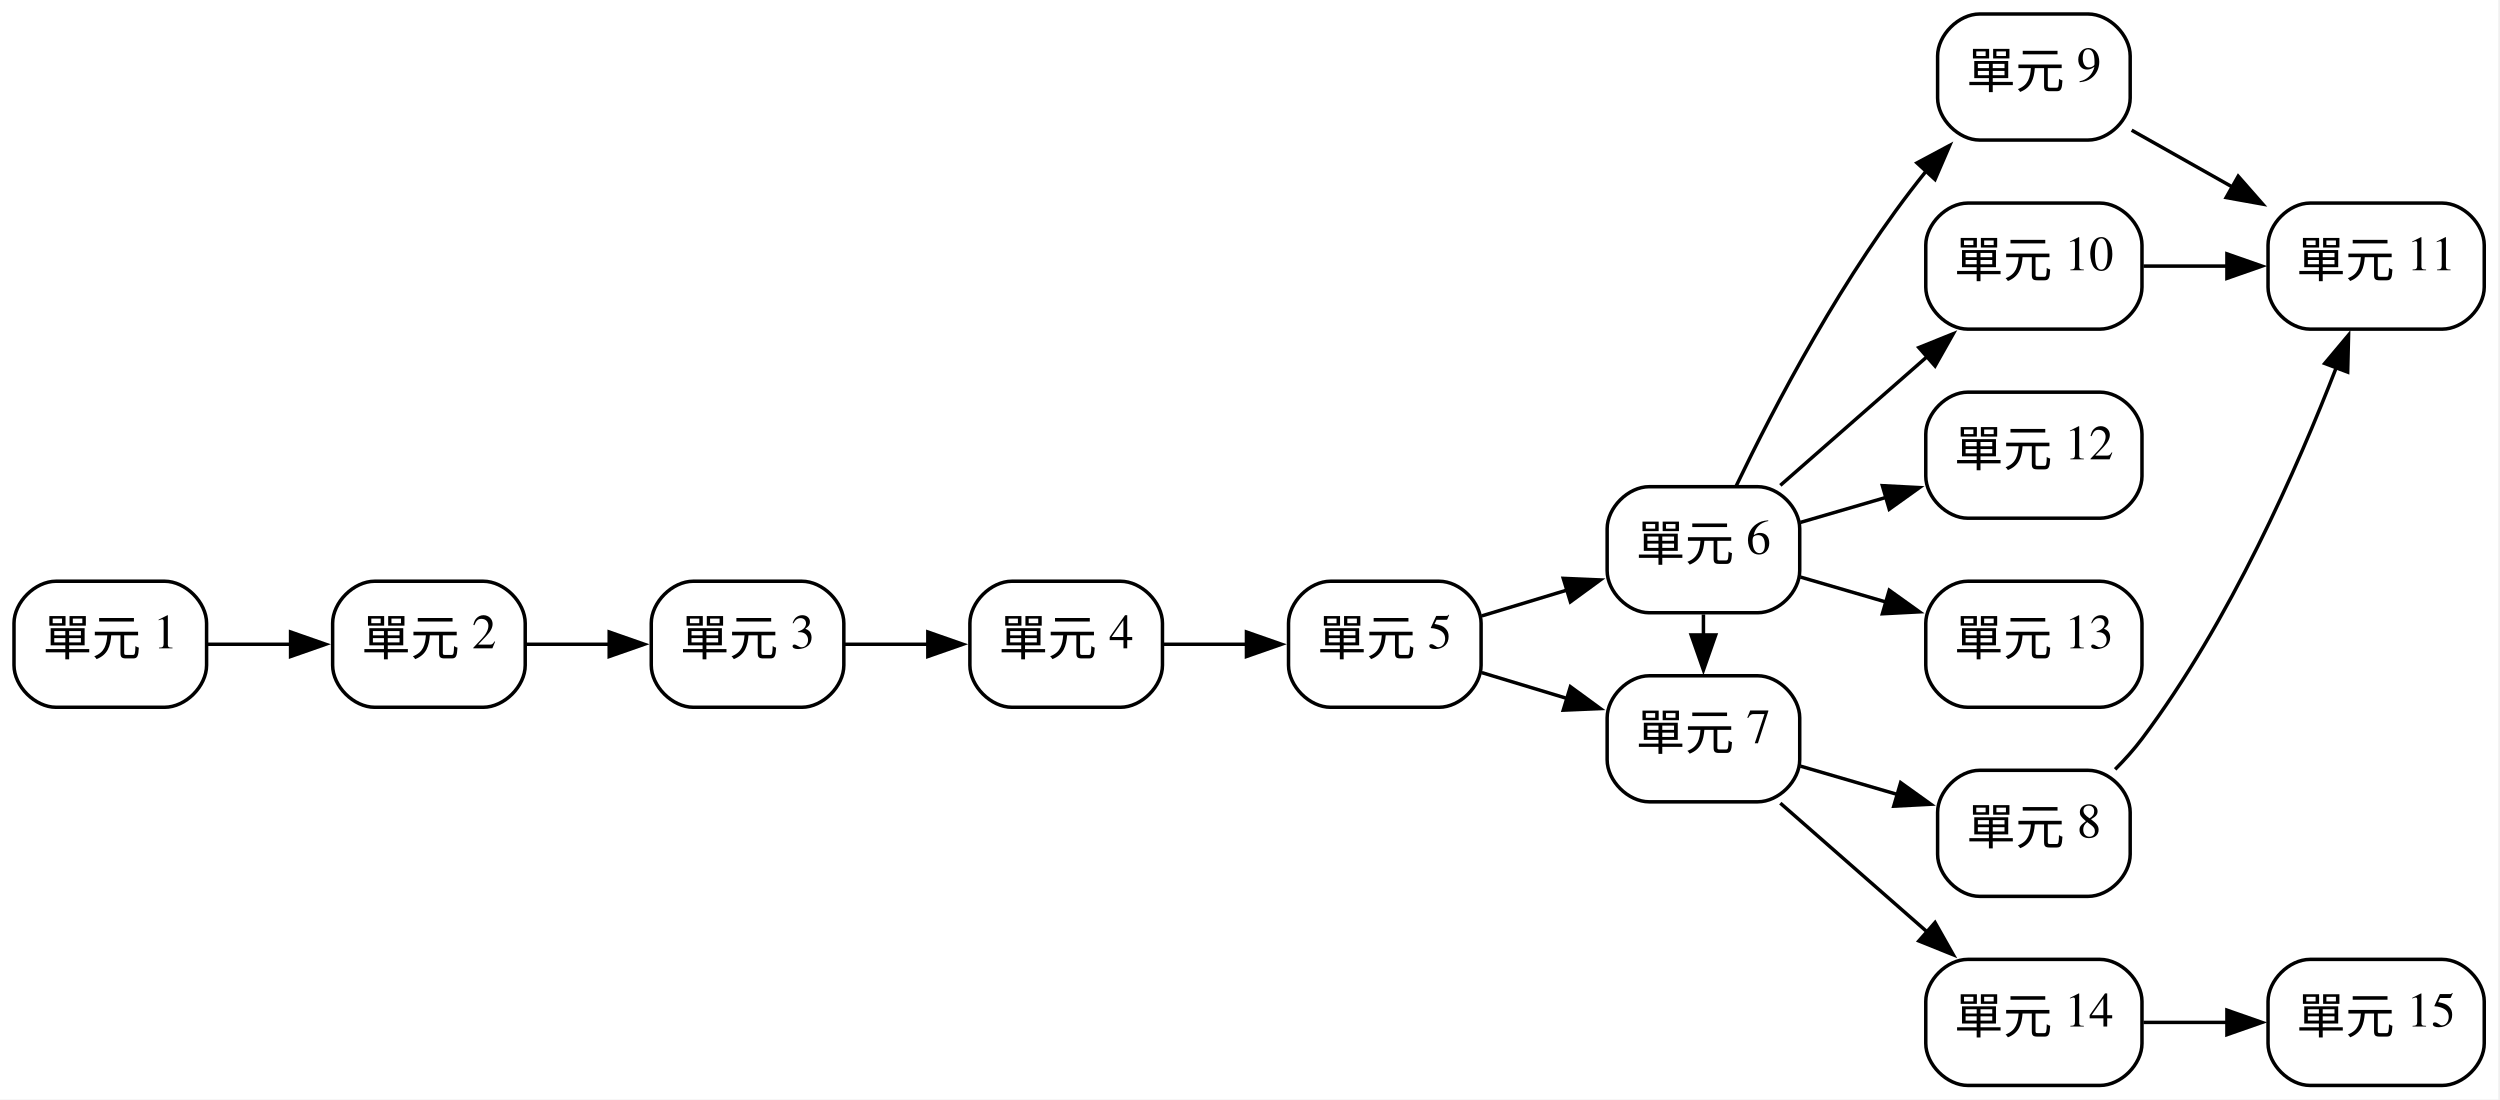
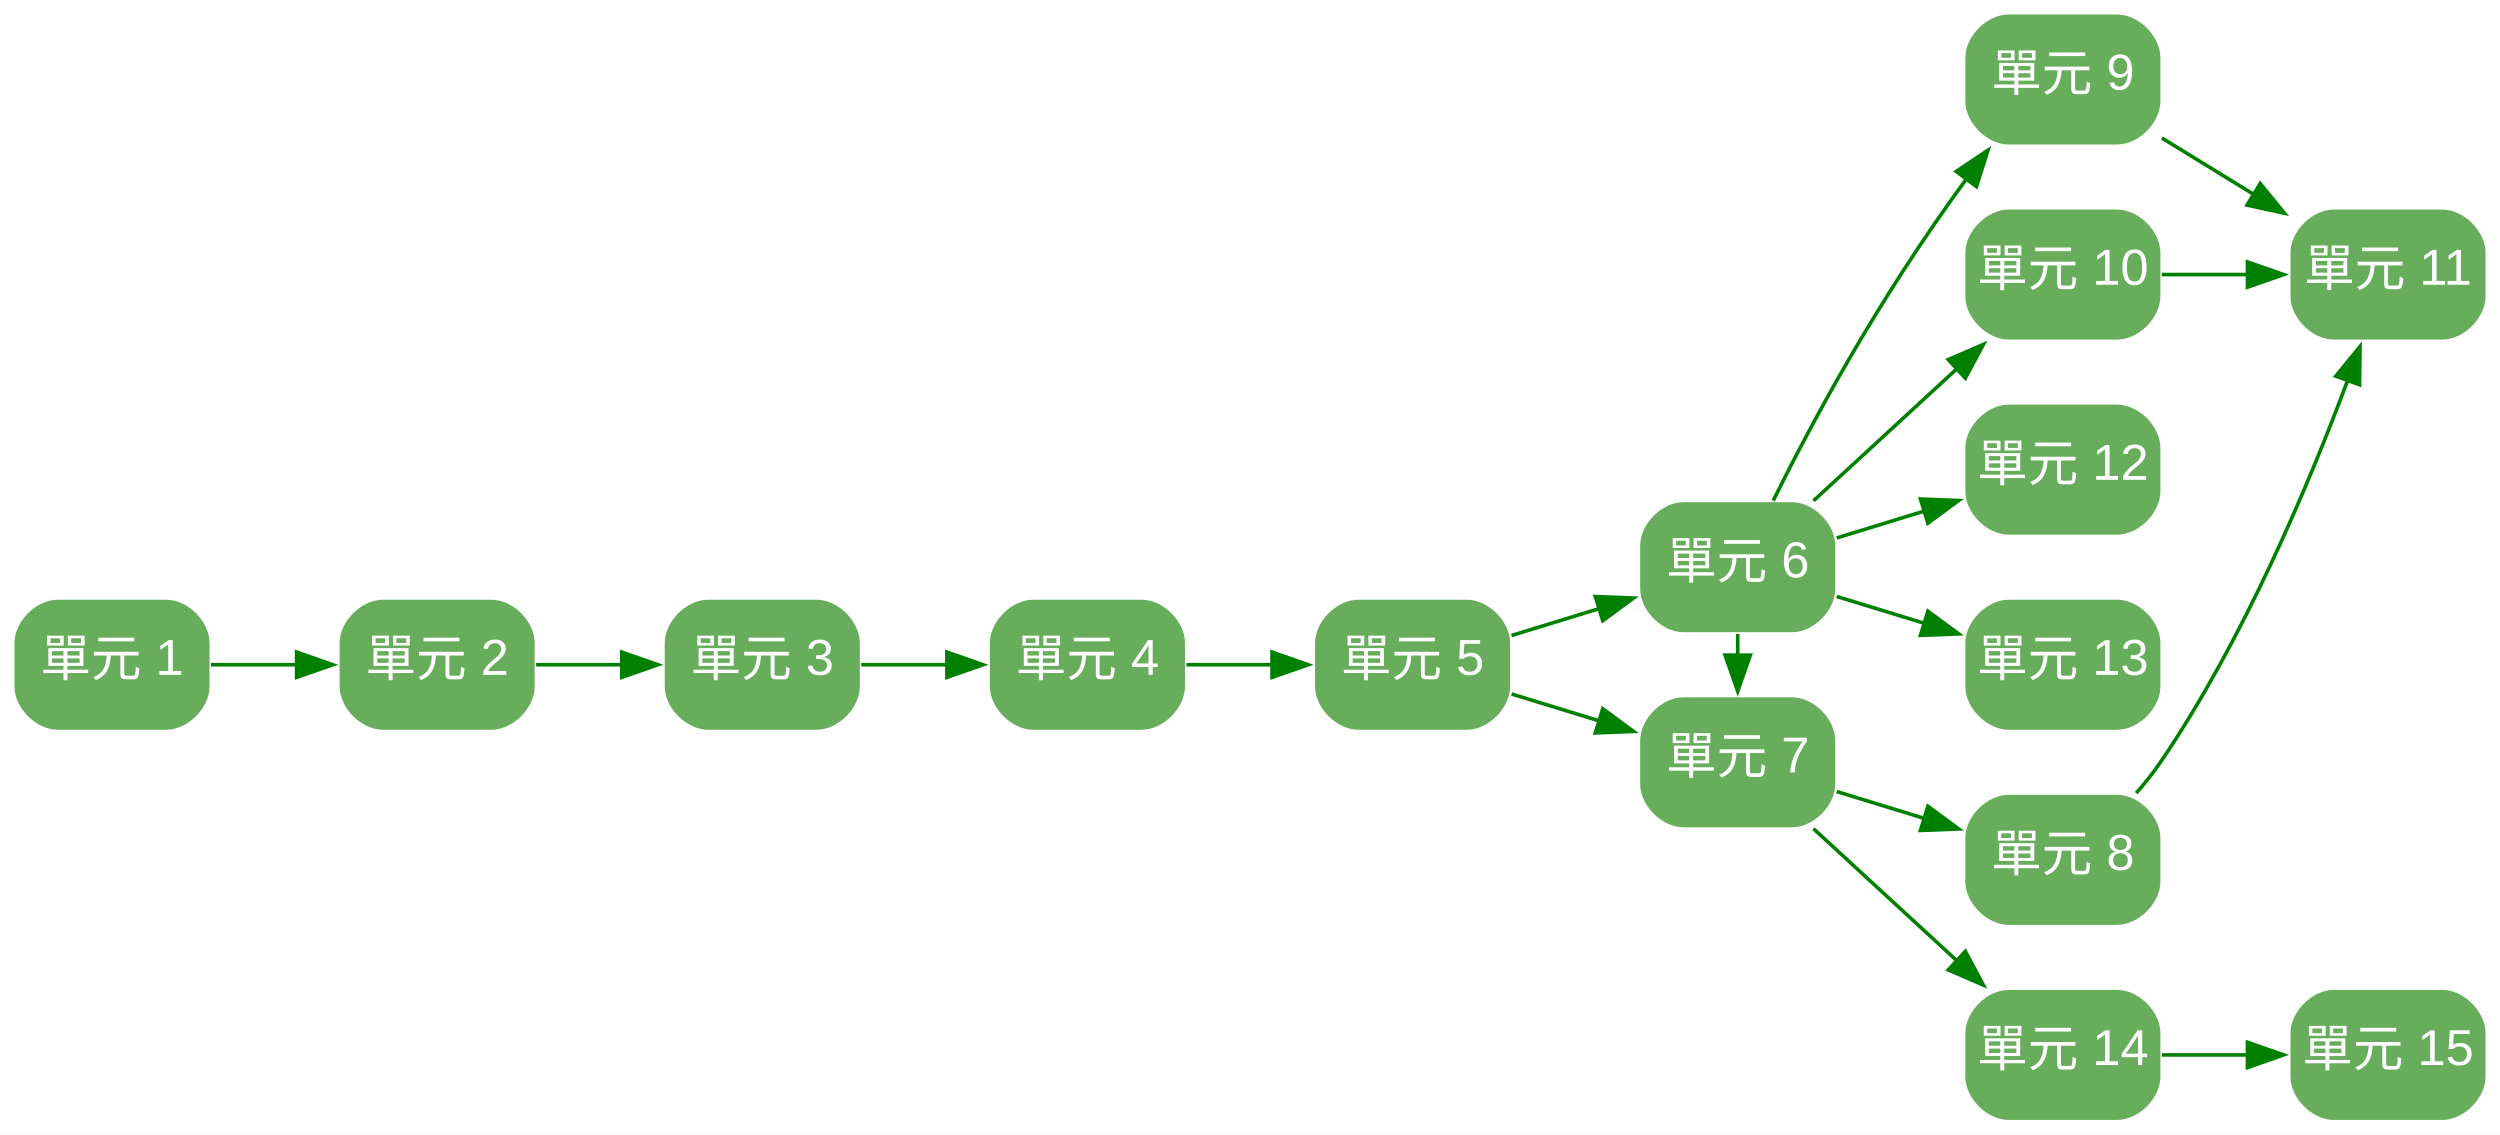
- <svg xmlns="http://www.w3.org/2000/svg" width="714pt" height="314pt" viewBox="0.00 0.00 714.00 314.00">
+ <svg xmlns="http://www.w3.org/2000/svg" width="692pt" height="314pt" viewBox="0.00 0.00 692.00 314.00">
  <g id="graph0" class="graph" transform="scale(1 1) rotate(0) translate(4 310)">
-     <polygon fill="white" stroke="none" points="-4,4 -4,-310 709.5,-310 709.5,4 -4,4" />
+     <polygon fill="white" stroke="none" points="-4,4 -4,-310 688,-310 688,4 -4,4" />
    <g id="node1" class="node">
-       <path fill="none" stroke="black" d="M43,-144C43,-144 12,-144 12,-144 6,-144 0,-138 0,-132 0,-132 0,-120 0,-120 0,-114 6,-108 12,-108 12,-108 43,-108 43,-108 49,-108 55,-114 55,-120 55,-120 55,-132 55,-132 55,-138 49,-144 43,-144" />
-       <text xml:space="preserve" text-anchor="middle" x="27.5" y="-122.83" font-family="Times,serif" font-size="14.00">單元 1</text>
+       <path fill="#67ad5c" stroke="none" d="M42,-144C42,-144 12,-144 12,-144 6,-144 0,-138 0,-132 0,-132 0,-120 0,-120 0,-114 6,-108 12,-108 12,-108 42,-108 42,-108 48,-108 54,-114 54,-120 54,-120 54,-132 54,-132 54,-138 48,-144 42,-144" />
+       <text xml:space="preserve" text-anchor="middle" x="27" y="-122.83" font-family="Arial" font-size="14.00" fill="white">單元 1</text>
    </g>
    <g id="node2" class="node">
-       <path fill="none" stroke="black" d="M134,-144C134,-144 103,-144 103,-144 97,-144 91,-138 91,-132 91,-132 91,-120 91,-120 91,-114 97,-108 103,-108 103,-108 134,-108 134,-108 140,-108 146,-114 146,-120 146,-120 146,-132 146,-132 146,-138 140,-144 134,-144" />
-       <text xml:space="preserve" text-anchor="middle" x="118.5" y="-122.83" font-family="Times,serif" font-size="14.00">單元 2</text>
+       <path fill="#67ad5c" stroke="none" d="M132,-144C132,-144 102,-144 102,-144 96,-144 90,-138 90,-132 90,-132 90,-120 90,-120 90,-114 96,-108 102,-108 102,-108 132,-108 132,-108 138,-108 144,-114 144,-120 144,-120 144,-132 144,-132 144,-138 138,-144 132,-144" />
+       <text xml:space="preserve" text-anchor="middle" x="117" y="-122.83" font-family="Arial" font-size="14.00" fill="white">單元 2</text>
    </g>
    <g id="edge1" class="edge">
-       <path fill="none" stroke="black" d="M55.2,-126C62.7,-126 71.01,-126 79.05,-126" />
-       <polygon fill="black" stroke="black" points="78.99,-129.5 88.99,-126 78.99,-122.5 78.99,-129.5" />
+       <path fill="none" stroke="green" d="M54.4,-126C61.89,-126 70.18,-126 78.2,-126" />
+       <polygon fill="green" stroke="green" points="78.1,-129.5 88.1,-126 78.1,-122.5 78.1,-129.5" />
    </g>
    <g id="node3" class="node">
-       <path fill="none" stroke="black" d="M225,-144C225,-144 194,-144 194,-144 188,-144 182,-138 182,-132 182,-132 182,-120 182,-120 182,-114 188,-108 194,-108 194,-108 225,-108 225,-108 231,-108 237,-114 237,-120 237,-120 237,-132 237,-132 237,-138 231,-144 225,-144" />
-       <text xml:space="preserve" text-anchor="middle" x="209.5" y="-122.83" font-family="Times,serif" font-size="14.00">單元 3</text>
+       <path fill="#67ad5c" stroke="none" d="M222,-144C222,-144 192,-144 192,-144 186,-144 180,-138 180,-132 180,-132 180,-120 180,-120 180,-114 186,-108 192,-108 192,-108 222,-108 222,-108 228,-108 234,-114 234,-120 234,-120 234,-132 234,-132 234,-138 228,-144 222,-144" />
+       <text xml:space="preserve" text-anchor="middle" x="207" y="-122.83" font-family="Arial" font-size="14.00" fill="white">單元 3</text>
    </g>
    <g id="edge2" class="edge">
-       <path fill="none" stroke="black" d="M146.2,-126C153.7,-126 162.01,-126 170.05,-126" />
-       <polygon fill="black" stroke="black" points="169.99,-129.5 179.99,-126 169.99,-122.5 169.99,-129.5" />
+       <path fill="none" stroke="green" d="M144.4,-126C151.89,-126 160.18,-126 168.2,-126" />
+       <polygon fill="green" stroke="green" points="168.1,-129.5 178.1,-126 168.1,-122.5 168.1,-129.5" />
    </g>
    <g id="node4" class="node">
-       <path fill="none" stroke="black" d="M316,-144C316,-144 285,-144 285,-144 279,-144 273,-138 273,-132 273,-132 273,-120 273,-120 273,-114 279,-108 285,-108 285,-108 316,-108 316,-108 322,-108 328,-114 328,-120 328,-120 328,-132 328,-132 328,-138 322,-144 316,-144" />
-       <text xml:space="preserve" text-anchor="middle" x="300.5" y="-122.83" font-family="Times,serif" font-size="14.00">單元 4</text>
+       <path fill="#67ad5c" stroke="none" d="M312,-144C312,-144 282,-144 282,-144 276,-144 270,-138 270,-132 270,-132 270,-120 270,-120 270,-114 276,-108 282,-108 282,-108 312,-108 312,-108 318,-108 324,-114 324,-120 324,-120 324,-132 324,-132 324,-138 318,-144 312,-144" />
+       <text xml:space="preserve" text-anchor="middle" x="297" y="-122.83" font-family="Arial" font-size="14.00" fill="white">單元 4</text>
    </g>
    <g id="edge3" class="edge">
-       <path fill="none" stroke="black" d="M237.2,-126C244.7,-126 253.01,-126 261.05,-126" />
-       <polygon fill="black" stroke="black" points="260.99,-129.5 270.99,-126 260.99,-122.5 260.99,-129.5" />
+       <path fill="none" stroke="green" d="M234.4,-126C241.89,-126 250.18,-126 258.2,-126" />
+       <polygon fill="green" stroke="green" points="258.1,-129.5 268.1,-126 258.1,-122.5 258.1,-129.5" />
    </g>
    <g id="node5" class="node">
-       <path fill="none" stroke="black" d="M407,-144C407,-144 376,-144 376,-144 370,-144 364,-138 364,-132 364,-132 364,-120 364,-120 364,-114 370,-108 376,-108 376,-108 407,-108 407,-108 413,-108 419,-114 419,-120 419,-120 419,-132 419,-132 419,-138 413,-144 407,-144" />
-       <text xml:space="preserve" text-anchor="middle" x="391.5" y="-122.83" font-family="Times,serif" font-size="14.00">單元 5</text>
+       <path fill="#67ad5c" stroke="none" d="M402,-144C402,-144 372,-144 372,-144 366,-144 360,-138 360,-132 360,-132 360,-120 360,-120 360,-114 366,-108 372,-108 372,-108 402,-108 402,-108 408,-108 414,-114 414,-120 414,-120 414,-132 414,-132 414,-138 408,-144 402,-144" />
+       <text xml:space="preserve" text-anchor="middle" x="387" y="-122.83" font-family="Arial" font-size="14.00" fill="white">單元 5</text>
    </g>
    <g id="edge4" class="edge">
-       <path fill="none" stroke="black" d="M328.2,-126C335.7,-126 344.01,-126 352.05,-126" />
-       <polygon fill="black" stroke="black" points="351.99,-129.5 361.99,-126 351.99,-122.5 351.99,-129.5" />
+       <path fill="none" stroke="green" d="M324.4,-126C331.89,-126 340.18,-126 348.2,-126" />
+       <polygon fill="green" stroke="green" points="348.1,-129.5 358.1,-126 348.1,-122.5 348.1,-129.5" />
    </g>
    <g id="node6" class="node">
-       <path fill="none" stroke="black" d="M498,-171C498,-171 467,-171 467,-171 461,-171 455,-165 455,-159 455,-159 455,-147 455,-147 455,-141 461,-135 467,-135 467,-135 498,-135 498,-135 504,-135 510,-141 510,-147 510,-147 510,-159 510,-159 510,-165 504,-171 498,-171" />
-       <text xml:space="preserve" text-anchor="middle" x="482.5" y="-149.82" font-family="Times,serif" font-size="14.00">單元 6</text>
+       <path fill="#67ad5c" stroke="none" d="M492,-171C492,-171 462,-171 462,-171 456,-171 450,-165 450,-159 450,-159 450,-147 450,-147 450,-141 456,-135 462,-135 462,-135 492,-135 492,-135 498,-135 504,-141 504,-147 504,-147 504,-159 504,-159 504,-165 498,-171 492,-171" />
+       <text xml:space="preserve" text-anchor="middle" x="477" y="-149.82" font-family="Arial" font-size="14.00" fill="white">單元 6</text>
    </g>
    <g id="edge5" class="edge">
-       <path fill="none" stroke="black" d="M419.2,-134.1C426.88,-136.43 435.4,-139.01 443.61,-141.5" />
-       <polygon fill="black" stroke="black" points="442.47,-144.82 453.06,-144.37 444.51,-138.12 442.47,-144.82" />
+       <path fill="none" stroke="green" d="M414.4,-134.1C422.06,-136.45 430.57,-139.06 438.76,-141.57" />
+       <polygon fill="green" stroke="green" points="437.58,-144.87 448.17,-144.46 439.64,-138.18 437.58,-144.87" />
    </g>
    <g id="node7" class="node">
-       <path fill="none" stroke="black" d="M498,-117C498,-117 467,-117 467,-117 461,-117 455,-111 455,-105 455,-105 455,-93 455,-93 455,-87 461,-81 467,-81 467,-81 498,-81 498,-81 504,-81 510,-87 510,-93 510,-93 510,-105 510,-105 510,-111 504,-117 498,-117" />
-       <text xml:space="preserve" text-anchor="middle" x="482.5" y="-95.83" font-family="Times,serif" font-size="14.00">單元 7</text>
+       <path fill="#67ad5c" stroke="none" d="M492,-117C492,-117 462,-117 462,-117 456,-117 450,-111 450,-105 450,-105 450,-93 450,-93 450,-87 456,-81 462,-81 462,-81 492,-81 492,-81 498,-81 504,-87 504,-93 504,-93 504,-105 504,-105 504,-111 498,-117 492,-117" />
+       <text xml:space="preserve" text-anchor="middle" x="477" y="-95.83" font-family="Arial" font-size="14.00" fill="white">單元 7</text>
    </g>
    <g id="edge6" class="edge">
-       <path fill="none" stroke="black" d="M419.2,-117.9C426.88,-115.57 435.4,-112.99 443.61,-110.5" />
-       <polygon fill="black" stroke="black" points="444.51,-113.88 453.06,-107.63 442.47,-107.18 444.51,-113.88" />
+       <path fill="none" stroke="green" d="M414.4,-117.9C422.06,-115.55 430.57,-112.94 438.76,-110.43" />
+       <polygon fill="green" stroke="green" points="439.64,-113.82 448.17,-107.54 437.58,-107.13 439.64,-113.82" />
    </g>
    <g id="edge7" class="edge">
-       <path fill="none" stroke="black" d="M482.5,-134.51C482.5,-132.52 482.5,-130.53 482.5,-128.54" />
-       <polygon fill="black" stroke="black" points="486,-128.65 482.5,-118.65 479,-128.65 486,-128.65" />
+       <path fill="none" stroke="green" d="M477,-134.51C477,-132.52 477,-130.53 477,-128.54" />
+       <polygon fill="green" stroke="green" points="480.5,-128.65 477,-118.65 473.5,-128.65 480.5,-128.65" />
    </g>
    <g id="node8" class="node">
-       <path fill="none" stroke="black" d="M592.38,-306C592.38,-306 561.38,-306 561.38,-306 555.38,-306 549.38,-300 549.38,-294 549.38,-294 549.38,-282 549.38,-282 549.38,-276 555.38,-270 561.38,-270 561.38,-270 592.38,-270 592.38,-270 598.38,-270 604.38,-276 604.38,-282 604.38,-282 604.38,-294 604.38,-294 604.38,-300 598.38,-306 592.38,-306" />
-       <text xml:space="preserve" text-anchor="middle" x="576.88" y="-284.82" font-family="Times,serif" font-size="14.00">單元 9</text>
+       <path fill="#67ad5c" stroke="none" d="M582,-306C582,-306 552,-306 552,-306 546,-306 540,-300 540,-294 540,-294 540,-282 540,-282 540,-276 546,-270 552,-270 552,-270 582,-270 582,-270 588,-270 594,-276 594,-282 594,-282 594,-294 594,-294 594,-300 588,-306 582,-306" />
+       <text xml:space="preserve" text-anchor="middle" x="567" y="-284.82" font-family="Arial" font-size="14.00" fill="white">單元 9</text>
    </g>
    <g id="edge8" class="edge">
-       <path fill="none" stroke="black" d="M491.89,-171.29C502.64,-193.69 522.7,-232.2 546,-261 546.07,-261.09 546.15,-261.18 546.22,-261.28" />
-       <polygon fill="black" stroke="black" points="543.49,-263.47 552.84,-268.47 548.64,-258.74 543.49,-263.47" />
+       <path fill="none" stroke="green" d="M486.82,-171.42C496.98,-191.89 514.85,-225.77 540.5,-260.74" />
+       <polygon fill="green" stroke="green" points="537.48,-262.54 546.28,-268.44 543.08,-258.34 537.48,-262.54" />
    </g>
    <g id="node9" class="node">
-       <path fill="none" stroke="black" d="M595.75,-252C595.75,-252 558,-252 558,-252 552,-252 546,-246 546,-240 546,-240 546,-228 546,-228 546,-222 552,-216 558,-216 558,-216 595.75,-216 595.75,-216 601.75,-216 607.75,-222 607.75,-228 607.75,-228 607.75,-240 607.75,-240 607.75,-246 601.75,-252 595.75,-252" />
-       <text xml:space="preserve" text-anchor="middle" x="576.88" y="-230.82" font-family="Times,serif" font-size="14.00">單元 10</text>
+       <path fill="#67ad5c" stroke="none" d="M582,-252C582,-252 552,-252 552,-252 546,-252 540,-246 540,-240 540,-240 540,-228 540,-228 540,-222 546,-216 552,-216 552,-216 582,-216 582,-216 588,-216 594,-222 594,-228 594,-228 594,-240 594,-240 594,-246 588,-252 582,-252" />
+       <text xml:space="preserve" text-anchor="middle" x="567" y="-230.82" font-family="Arial" font-size="14.00" fill="white">單元 10</text>
    </g>
    <g id="edge9" class="edge">
-       <path fill="none" stroke="black" d="M504.46,-171.38C516.86,-182.25 532.76,-196.2 546.41,-208.17" />
-       <polygon fill="black" stroke="black" points="544.03,-210.73 553.86,-214.69 548.65,-205.47 544.03,-210.73" />
+       <path fill="none" stroke="green" d="M497.97,-171.38C509.78,-182.25 524.93,-196.2 537.93,-208.17" />
+       <polygon fill="green" stroke="green" points="535.27,-210.47 545,-214.67 540.01,-205.32 535.27,-210.47" />
    </g>
    <g id="node14" class="node">
-       <path fill="none" stroke="black" d="M595.75,-198C595.75,-198 558,-198 558,-198 552,-198 546,-192 546,-186 546,-186 546,-174 546,-174 546,-168 552,-162 558,-162 558,-162 595.75,-162 595.75,-162 601.75,-162 607.75,-168 607.75,-174 607.75,-174 607.75,-186 607.75,-186 607.75,-192 601.75,-198 595.75,-198" />
-       <text xml:space="preserve" text-anchor="middle" x="576.88" y="-176.82" font-family="Times,serif" font-size="14.00">單元 12</text>
+       <path fill="#67ad5c" stroke="none" d="M582,-198C582,-198 552,-198 552,-198 546,-198 540,-192 540,-186 540,-186 540,-174 540,-174 540,-168 546,-162 552,-162 552,-162 582,-162 582,-162 588,-162 594,-168 594,-174 594,-174 594,-186 594,-186 594,-192 588,-198 582,-198" />
+       <text xml:space="preserve" text-anchor="middle" x="567" y="-176.82" font-family="Arial" font-size="14.00" fill="white">單元 12</text>
    </g>
    <g id="edge16" class="edge">
-       <path fill="none" stroke="black" d="M510.22,-160.81C517.84,-163.04 526.32,-165.52 534.6,-167.93" />
-       <polygon fill="black" stroke="black" points="533.61,-171.29 544.19,-170.74 535.57,-164.57 533.61,-171.29" />
+       <path fill="none" stroke="green" d="M504.4,-161.1C512.06,-163.45 520.57,-166.06 528.76,-168.57" />
+       <polygon fill="green" stroke="green" points="527.58,-171.87 538.17,-171.46 529.64,-165.18 527.58,-171.87" />
    </g>
    <g id="node15" class="node">
-       <path fill="none" stroke="black" d="M595.75,-144C595.75,-144 558,-144 558,-144 552,-144 546,-138 546,-132 546,-132 546,-120 546,-120 546,-114 552,-108 558,-108 558,-108 595.75,-108 595.75,-108 601.75,-108 607.75,-114 607.75,-120 607.75,-120 607.75,-132 607.75,-132 607.75,-138 601.75,-144 595.75,-144" />
-       <text xml:space="preserve" text-anchor="middle" x="576.88" y="-122.83" font-family="Times,serif" font-size="14.00">單元 13</text>
+       <path fill="#67ad5c" stroke="none" d="M582,-144C582,-144 552,-144 552,-144 546,-144 540,-138 540,-132 540,-132 540,-120 540,-120 540,-114 546,-108 552,-108 552,-108 582,-108 582,-108 588,-108 594,-114 594,-120 594,-120 594,-132 594,-132 594,-138 588,-144 582,-144" />
+       <text xml:space="preserve" text-anchor="middle" x="567" y="-122.83" font-family="Arial" font-size="14.00" fill="white">單元 13</text>
    </g>
    <g id="edge17" class="edge">
-       <path fill="none" stroke="black" d="M510.22,-145.19C517.84,-142.96 526.32,-140.48 534.6,-138.07" />
-       <polygon fill="black" stroke="black" points="535.57,-141.43 544.19,-135.26 533.61,-134.71 535.57,-141.43" />
+       <path fill="none" stroke="green" d="M504.4,-144.9C512.06,-142.55 520.57,-139.94 528.76,-137.43" />
+       <polygon fill="green" stroke="green" points="529.64,-140.82 538.17,-134.54 527.58,-134.13 529.64,-140.82" />
    </g>
    <g id="node10" class="node">
-       <path fill="none" stroke="black" d="M592.38,-90C592.38,-90 561.38,-90 561.38,-90 555.38,-90 549.38,-84 549.38,-78 549.38,-78 549.38,-66 549.38,-66 549.38,-60 555.38,-54 561.38,-54 561.38,-54 592.38,-54 592.38,-54 598.38,-54 604.38,-60 604.38,-66 604.38,-66 604.38,-78 604.38,-78 604.38,-84 598.38,-90 592.38,-90" />
-       <text xml:space="preserve" text-anchor="middle" x="576.88" y="-68.83" font-family="Times,serif" font-size="14.00">單元 8</text>
+       <path fill="#67ad5c" stroke="none" d="M582,-90C582,-90 552,-90 552,-90 546,-90 540,-84 540,-78 540,-78 540,-66 540,-66 540,-60 546,-54 552,-54 552,-54 582,-54 582,-54 588,-54 594,-60 594,-66 594,-66 594,-78 594,-78 594,-84 588,-90 582,-90" />
+       <text xml:space="preserve" text-anchor="middle" x="567" y="-68.83" font-family="Arial" font-size="14.00" fill="white">單元 8</text>
    </g>
    <g id="edge10" class="edge">
-       <path fill="none" stroke="black" d="M510.22,-91.19C518.86,-88.67 528.6,-85.82 537.9,-83.1" />
-       <polygon fill="black" stroke="black" points="538.83,-86.48 547.44,-80.31 536.86,-79.76 538.83,-86.48" />
+       <path fill="none" stroke="green" d="M504.4,-90.9C512.06,-88.55 520.57,-85.94 528.76,-83.43" />
+       <polygon fill="green" stroke="green" points="529.64,-86.82 538.17,-80.54 527.58,-80.13 529.64,-86.82" />
    </g>
    <g id="node11" class="node">
-       <path fill="none" stroke="black" d="M595.75,-36C595.75,-36 558,-36 558,-36 552,-36 546,-30 546,-24 546,-24 546,-12 546,-12 546,-6 552,0 558,0 558,0 595.75,0 595.75,0 601.75,0 607.75,-6 607.75,-12 607.75,-12 607.75,-24 607.75,-24 607.75,-30 601.75,-36 595.75,-36" />
-       <text xml:space="preserve" text-anchor="middle" x="576.88" y="-14.82" font-family="Times,serif" font-size="14.00">單元 14</text>
+       <path fill="#67ad5c" stroke="none" d="M582,-36C582,-36 552,-36 552,-36 546,-36 540,-30 540,-24 540,-24 540,-12 540,-12 540,-6 546,0 552,0 552,0 582,0 582,0 588,0 594,-6 594,-12 594,-12 594,-24 594,-24 594,-30 588,-36 582,-36" />
+       <text xml:space="preserve" text-anchor="middle" x="567" y="-14.82" font-family="Arial" font-size="14.00" fill="white">單元 14</text>
    </g>
    <g id="edge11" class="edge">
-       <path fill="none" stroke="black" d="M504.46,-80.62C516.86,-69.75 532.76,-55.8 546.41,-43.83" />
-       <polygon fill="black" stroke="black" points="548.65,-46.53 553.86,-37.31 544.03,-41.27 548.65,-46.53" />
+       <path fill="none" stroke="green" d="M497.97,-80.62C509.78,-69.75 524.93,-55.8 537.93,-43.83" />
+       <polygon fill="green" stroke="green" points="540.01,-46.68 545,-37.33 535.27,-41.53 540.01,-46.68" />
    </g>
    <g id="node13" class="node">
-       <path fill="none" stroke="black" d="M693.5,-252C693.5,-252 655.75,-252 655.75,-252 649.75,-252 643.75,-246 643.75,-240 643.75,-240 643.75,-228 643.75,-228 643.75,-222 649.75,-216 655.75,-216 655.75,-216 693.5,-216 693.5,-216 699.5,-216 705.5,-222 705.5,-228 705.5,-228 705.5,-240 705.5,-240 705.5,-246 699.5,-252 693.5,-252" />
-       <text xml:space="preserve" text-anchor="middle" x="674.62" y="-230.82" font-family="Times,serif" font-size="14.00">單元 11</text>
+       <path fill="#67ad5c" stroke="none" d="M672,-252C672,-252 642,-252 642,-252 636,-252 630,-246 630,-240 630,-240 630,-228 630,-228 630,-222 636,-216 642,-216 642,-216 672,-216 672,-216 678,-216 684,-222 684,-228 684,-228 684,-240 684,-240 684,-246 678,-252 672,-252" />
+       <text xml:space="preserve" text-anchor="middle" x="657" y="-230.82" font-family="Arial" font-size="14.00" fill="white">單元 11</text>
    </g>
    <g id="edge14" class="edge">
-       <path fill="none" stroke="black" d="M604.8,-272.81C613.75,-267.77 623.92,-262.03 633.64,-256.55" />
-       <polygon fill="black" stroke="black" points="635.23,-259.67 642.22,-251.71 631.79,-253.58 635.23,-259.67" />
+       <path fill="none" stroke="green" d="M594.4,-271.8C602.41,-266.89 611.34,-261.4 619.87,-256.17" />
+       <polygon fill="green" stroke="green" points="621.63,-259.2 628.33,-250.98 617.97,-253.23 621.63,-259.2" />
    </g>
    <g id="edge15" class="edge">
-       <path fill="none" stroke="black" d="M608.17,-234C615.75,-234 624.02,-234 632.05,-234" />
-       <polygon fill="black" stroke="black" points="632.01,-237.5 642.01,-234 632.01,-230.5 632.01,-237.5" />
+       <path fill="none" stroke="green" d="M594.4,-234C601.89,-234 610.18,-234 618.2,-234" />
+       <polygon fill="green" stroke="green" points="618.1,-237.5 628.1,-234 618.1,-230.5 618.1,-237.5" />
    </g>
    <g id="edge13" class="edge">
-       <path fill="none" stroke="black" d="M600.08,-90.27C602.84,-93.04 605.48,-95.98 607.75,-99 632.8,-132.3 652.24,-176.63 663.32,-205.24" />
-       <polygon fill="black" stroke="black" points="659.94,-206.2 666.75,-214.32 666.49,-203.73 659.94,-206.2" />
+       <path fill="none" stroke="green" d="M587.32,-90.48C589.72,-93.22 592.02,-96.1 594,-99 616.99,-132.71 635.24,-176.31 645.83,-204.71" />
+       <polygon fill="green" stroke="green" points="642.54,-205.89 649.25,-214.09 649.12,-203.49 642.54,-205.89" />
    </g>
    <g id="node12" class="node">
-       <path fill="none" stroke="black" d="M693.5,-36C693.5,-36 655.75,-36 655.75,-36 649.75,-36 643.75,-30 643.75,-24 643.75,-24 643.75,-12 643.75,-12 643.75,-6 649.75,0 655.75,0 655.75,0 693.5,0 693.5,0 699.5,0 705.5,-6 705.5,-12 705.5,-12 705.5,-24 705.5,-24 705.5,-30 699.5,-36 693.5,-36" />
-       <text xml:space="preserve" text-anchor="middle" x="674.62" y="-14.82" font-family="Times,serif" font-size="14.00">單元 15</text>
+       <path fill="#67ad5c" stroke="none" d="M672,-36C672,-36 642,-36 642,-36 636,-36 630,-30 630,-24 630,-24 630,-12 630,-12 630,-6 636,0 642,0 642,0 672,0 672,0 678,0 684,-6 684,-12 684,-12 684,-24 684,-24 684,-30 678,-36 672,-36" />
+       <text xml:space="preserve" text-anchor="middle" x="657" y="-14.82" font-family="Arial" font-size="14.00" fill="white">單元 15</text>
    </g>
    <g id="edge12" class="edge">
-       <path fill="none" stroke="black" d="M608.17,-18C615.75,-18 624.02,-18 632.05,-18" />
-       <polygon fill="black" stroke="black" points="632.01,-21.5 642.01,-18 632.01,-14.5 632.01,-21.5" />
+       <path fill="none" stroke="green" d="M594.4,-18C601.89,-18 610.18,-18 618.2,-18" />
+       <polygon fill="green" stroke="green" points="618.1,-21.5 628.1,-18 618.1,-14.5 618.1,-21.5" />
    </g>
  </g>
</svg>
